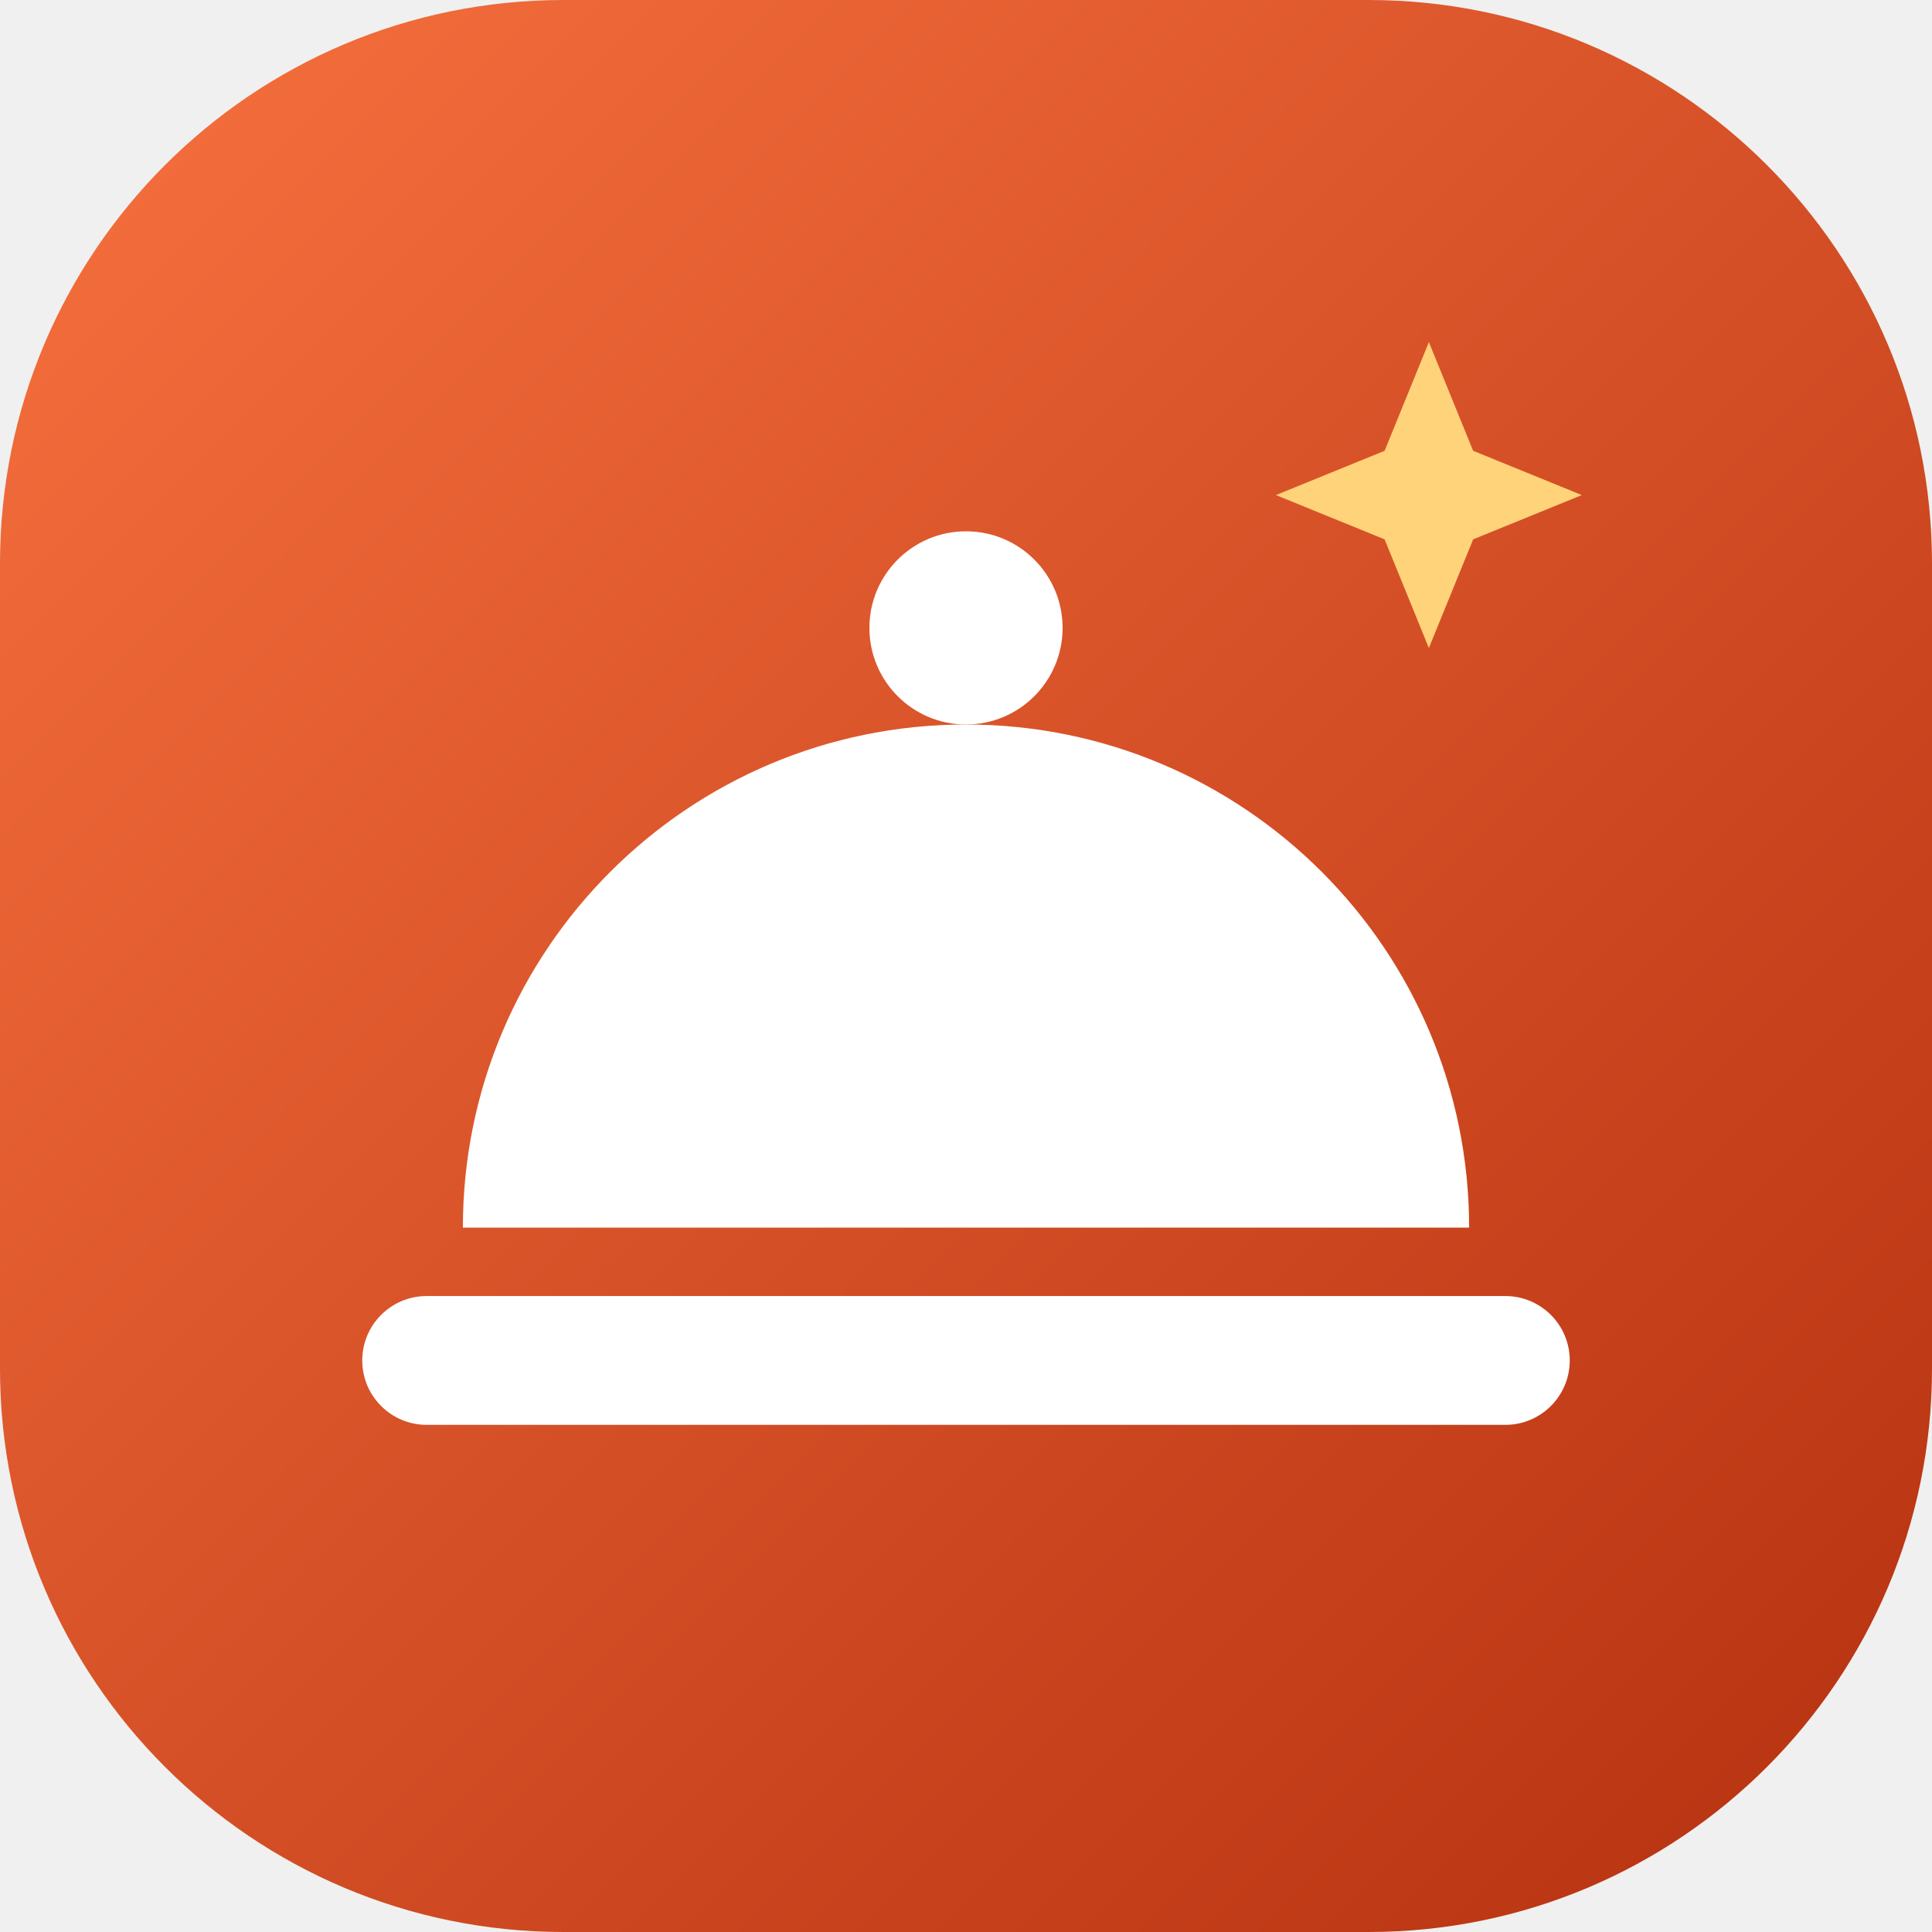
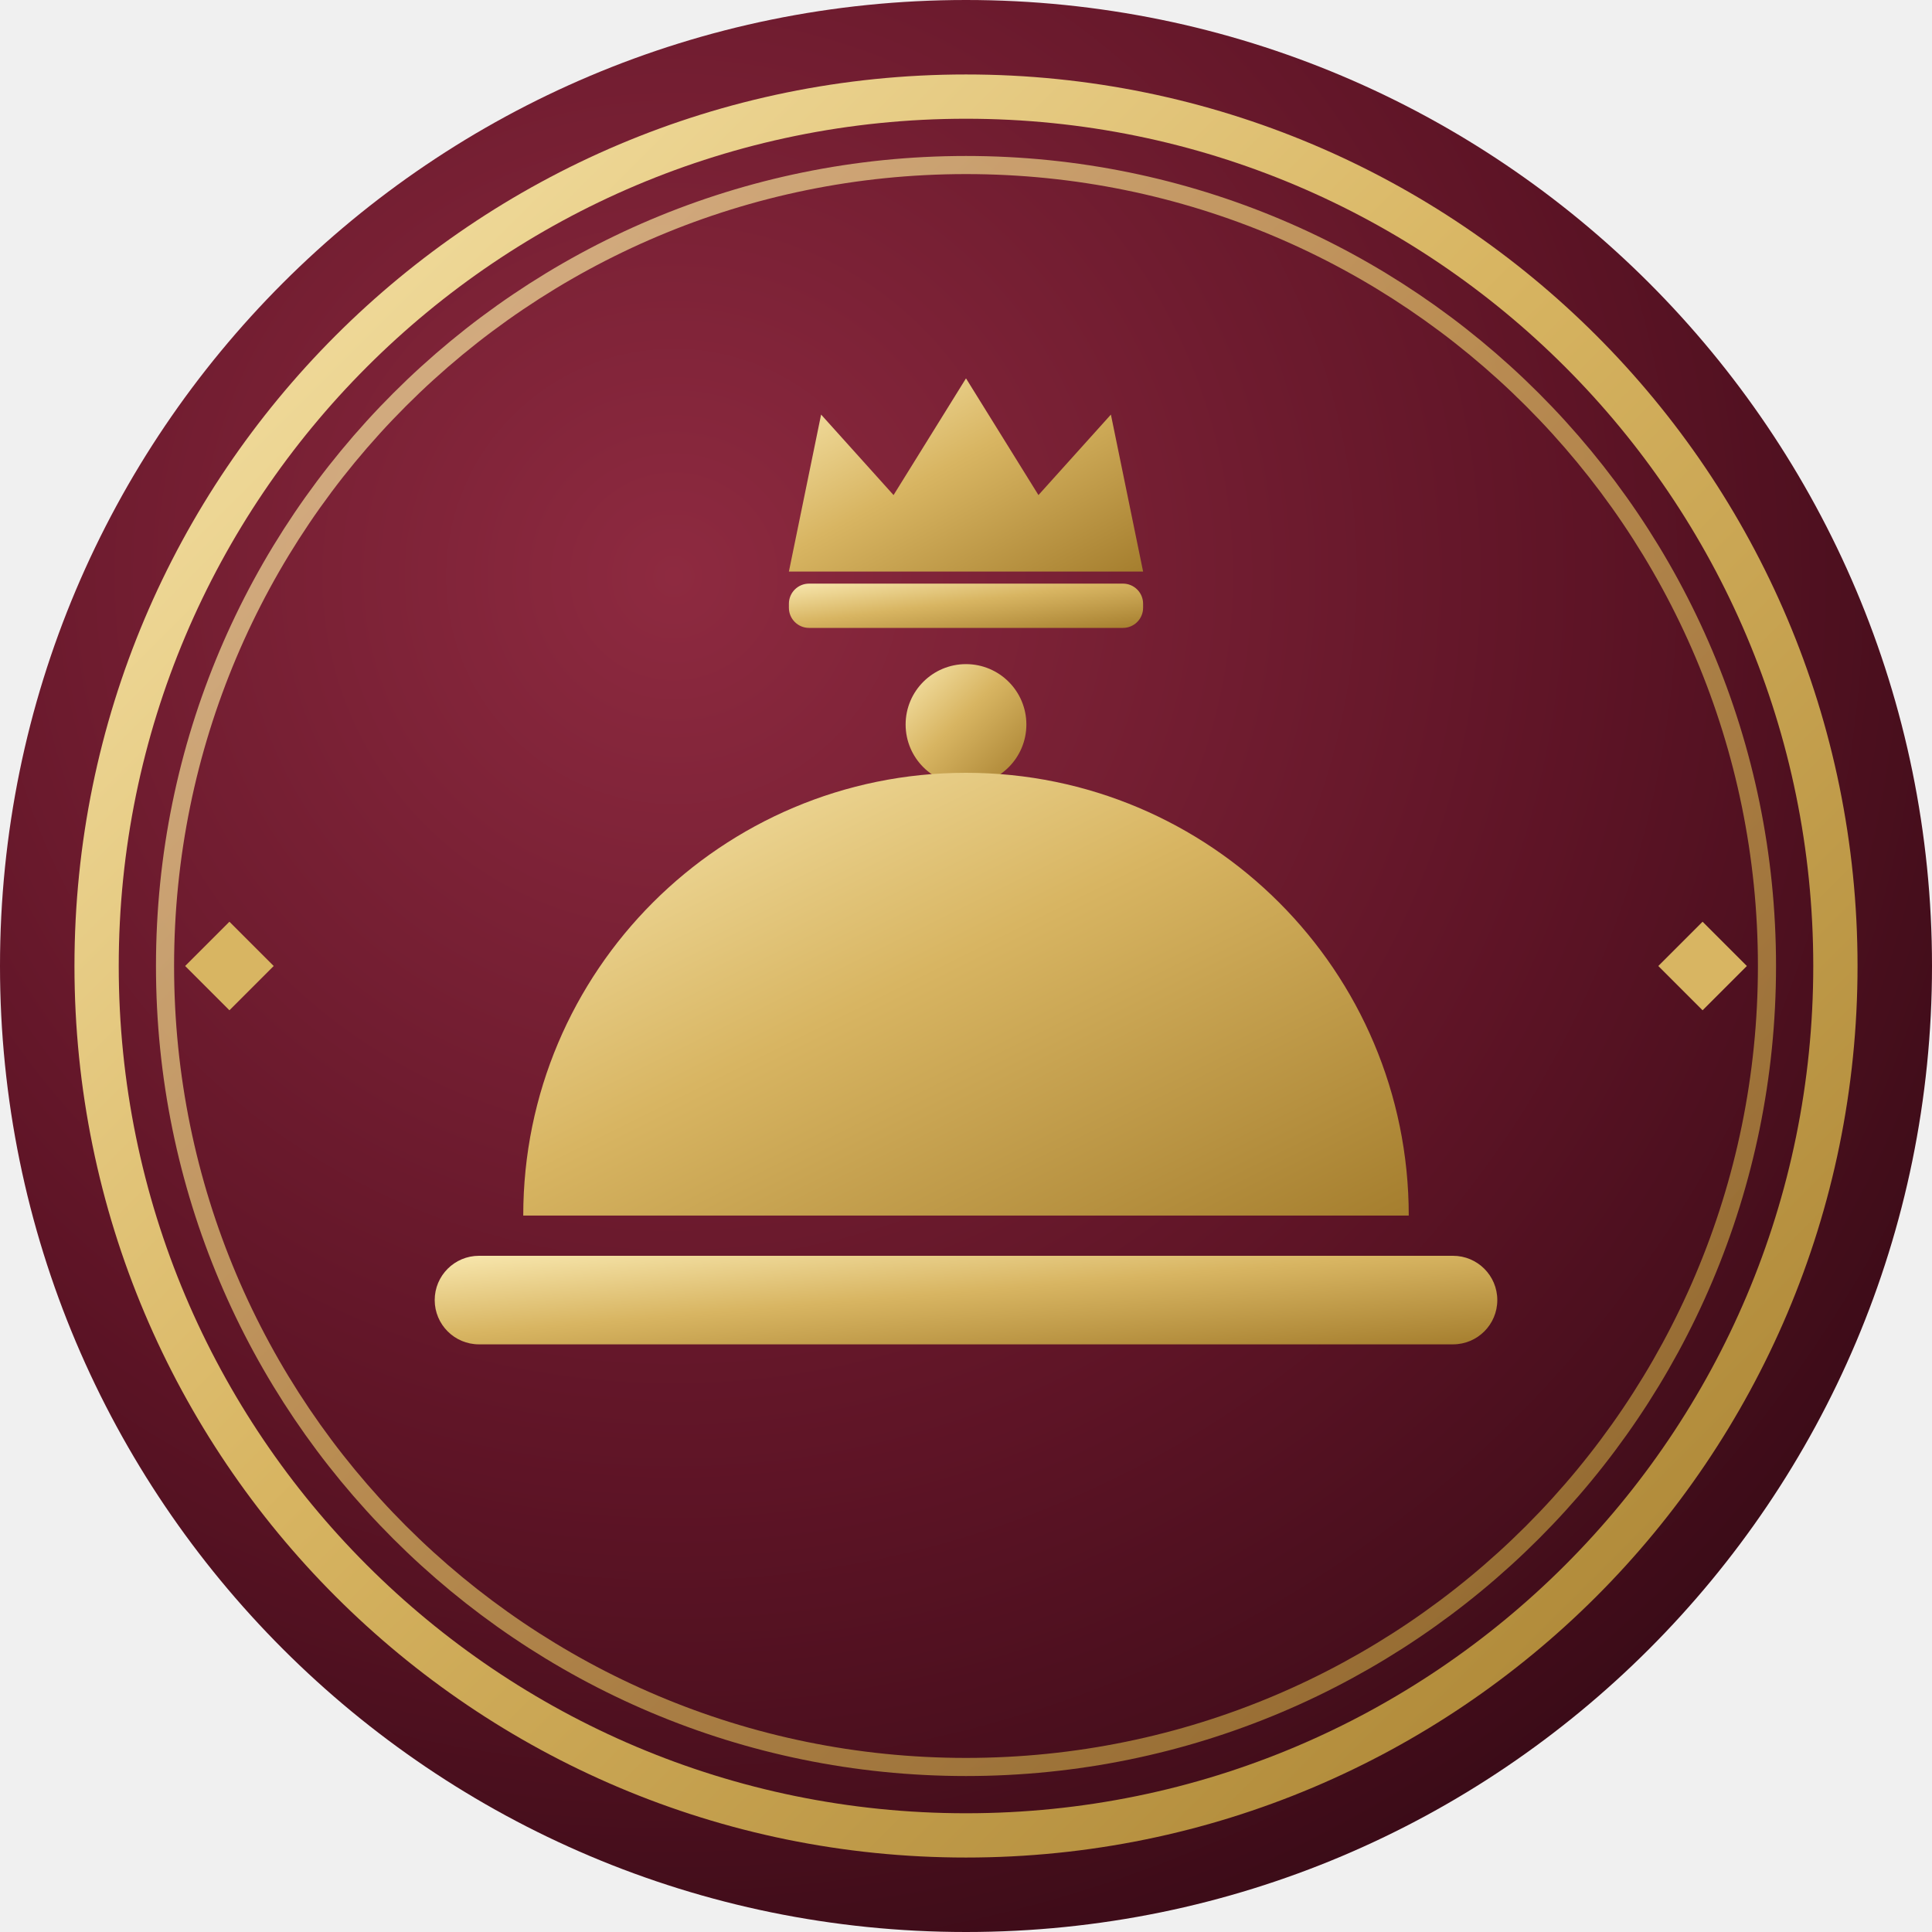
<svg xmlns="http://www.w3.org/2000/svg" viewBox="0 0 48 48">
  <defs>
-     <linearGradient id="g" x1="0" y1="0" x2="1" y2="1">
-       <stop offset="0" stop-color="#F7713F" />
-       <stop offset="1" stop-color="#B5300F" />
+     <radialGradient id="bg" cx="0.35" cy="0.3" r="0.85">
+       <stop offset="0" stop-color="#8E2A40" />
+       <stop offset="0.55" stop-color="#5E1426" />
+       <stop offset="1" stop-color="#2E0812" />
+     </radialGradient>
+     <linearGradient id="gold" x1="0" y1="0" x2="1" y2="1">
+       <stop offset="0" stop-color="#F8E7AE" />
+       <stop offset="0.45" stop-color="#D8B562" />
+       <stop offset="1" stop-color="#A57E2E" />
    </linearGradient>
  </defs>
-   <rect width="48" height="48" rx="14" fill="url(#g)" />
-   <path d="M11.5 30.5a12.5 12.5 0 0 1 25 0z" fill="#fff" />
-   <circle cx="24" cy="15.6" r="2.4" fill="#fff" />
-   <rect x="9" y="32.2" width="30" height="3.2" rx="1.6" fill="#fff" />
-   <path d="M35.5 8.5l1.1 2.7 2.7 1.1-2.7 1.1-1.1 2.7-1.1-2.7-2.7-1.1 2.7-1.1z" fill="#FFD37A" />
+   <circle cx="24" cy="24" r="24" fill="url(#bg)" />
+   <circle cx="24" cy="24" r="21.6" fill="none" stroke="url(#gold)" stroke-width="1.1" />
+   <circle cx="24" cy="24" r="19.9" fill="none" stroke="url(#gold)" stroke-width="0.45" opacity="0.75" />
+   <path d="M19.6 14.2 L20.4 10.3 L22.2 12.3 L24 9.4 L25.8 12.3 L27.6 10.3 L28.4 14.2 Z" fill="url(#gold)" />
+   <rect x="19.6" y="14.5" width="8.8" height="1.1" rx="0.5" fill="url(#gold)" />
+   <circle cx="24" cy="18" r="1.5" fill="url(#gold)" />
+   <path d="M13 30.2a11 11 0 0 1 22 0z" fill="url(#gold)" />
+   <rect x="10.8" y="31.2" width="26.4" height="2.2" rx="1.1" fill="url(#gold)" />
+   <path d="M4.6 24l1.1-1.1 1.1 1.1-1.1 1.1z M41.2 24l1.1-1.1 1.1 1.1-1.1 1.1z" fill="#D8B562" />
</svg>
